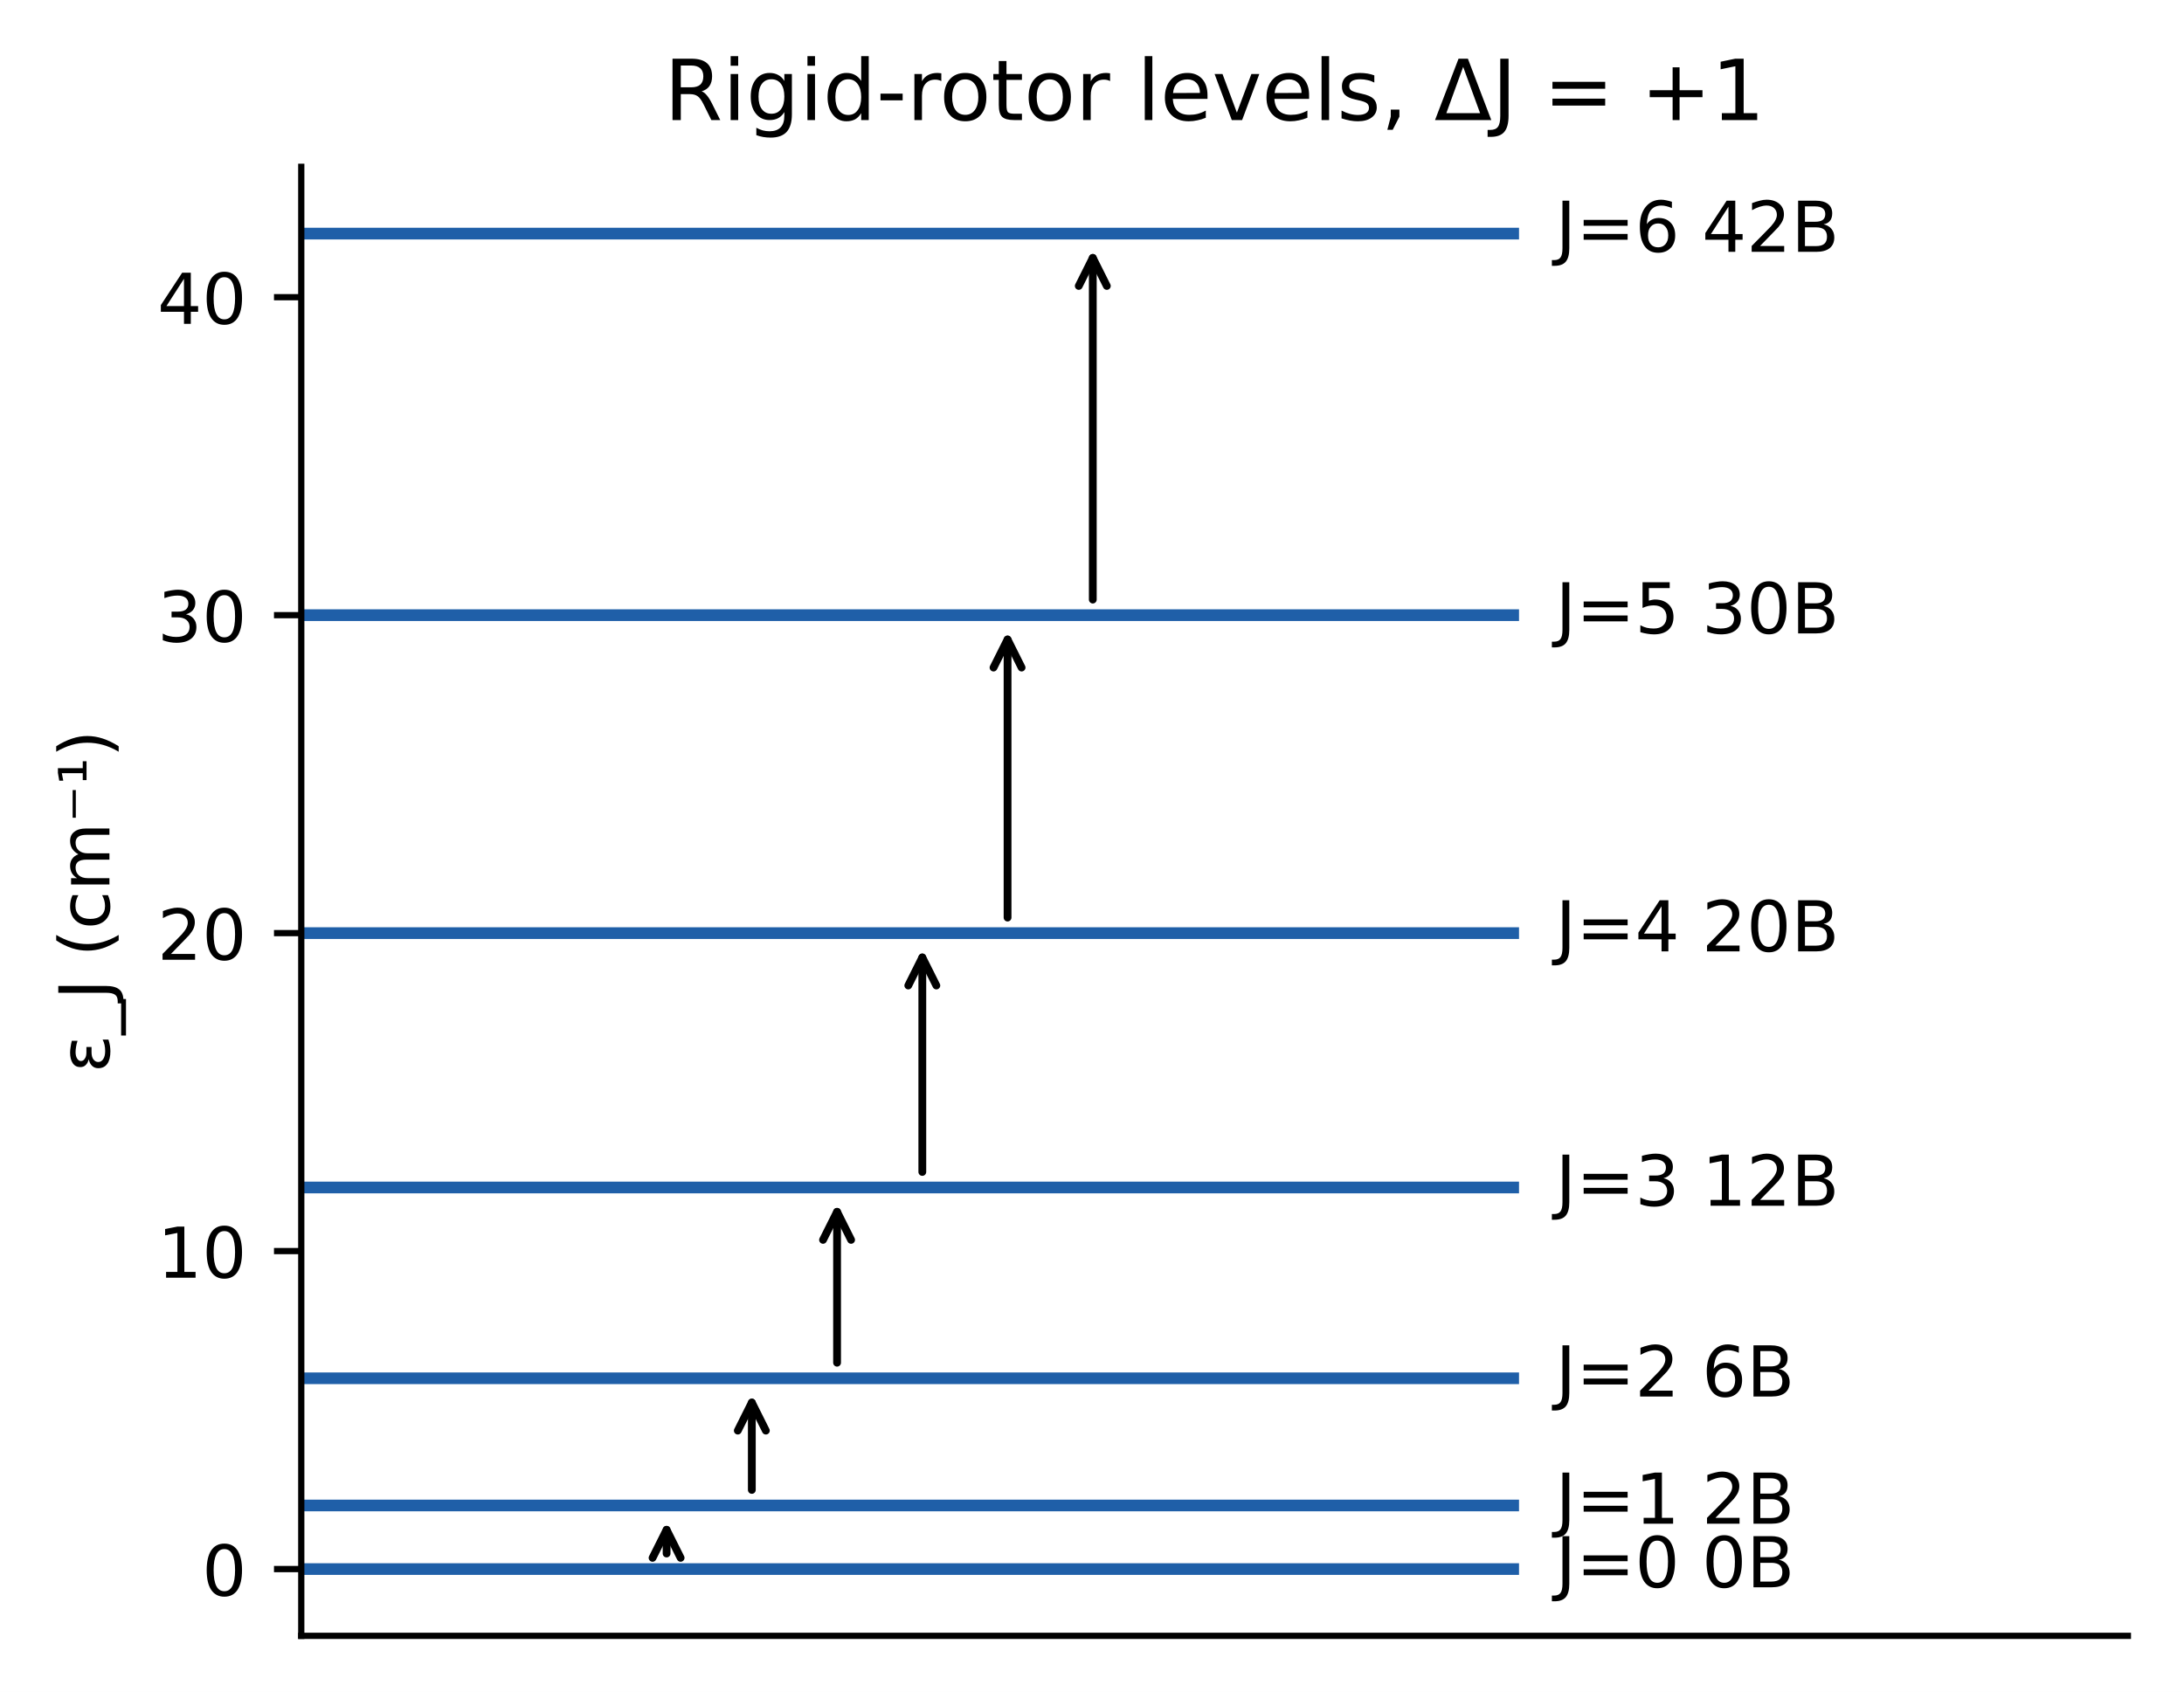
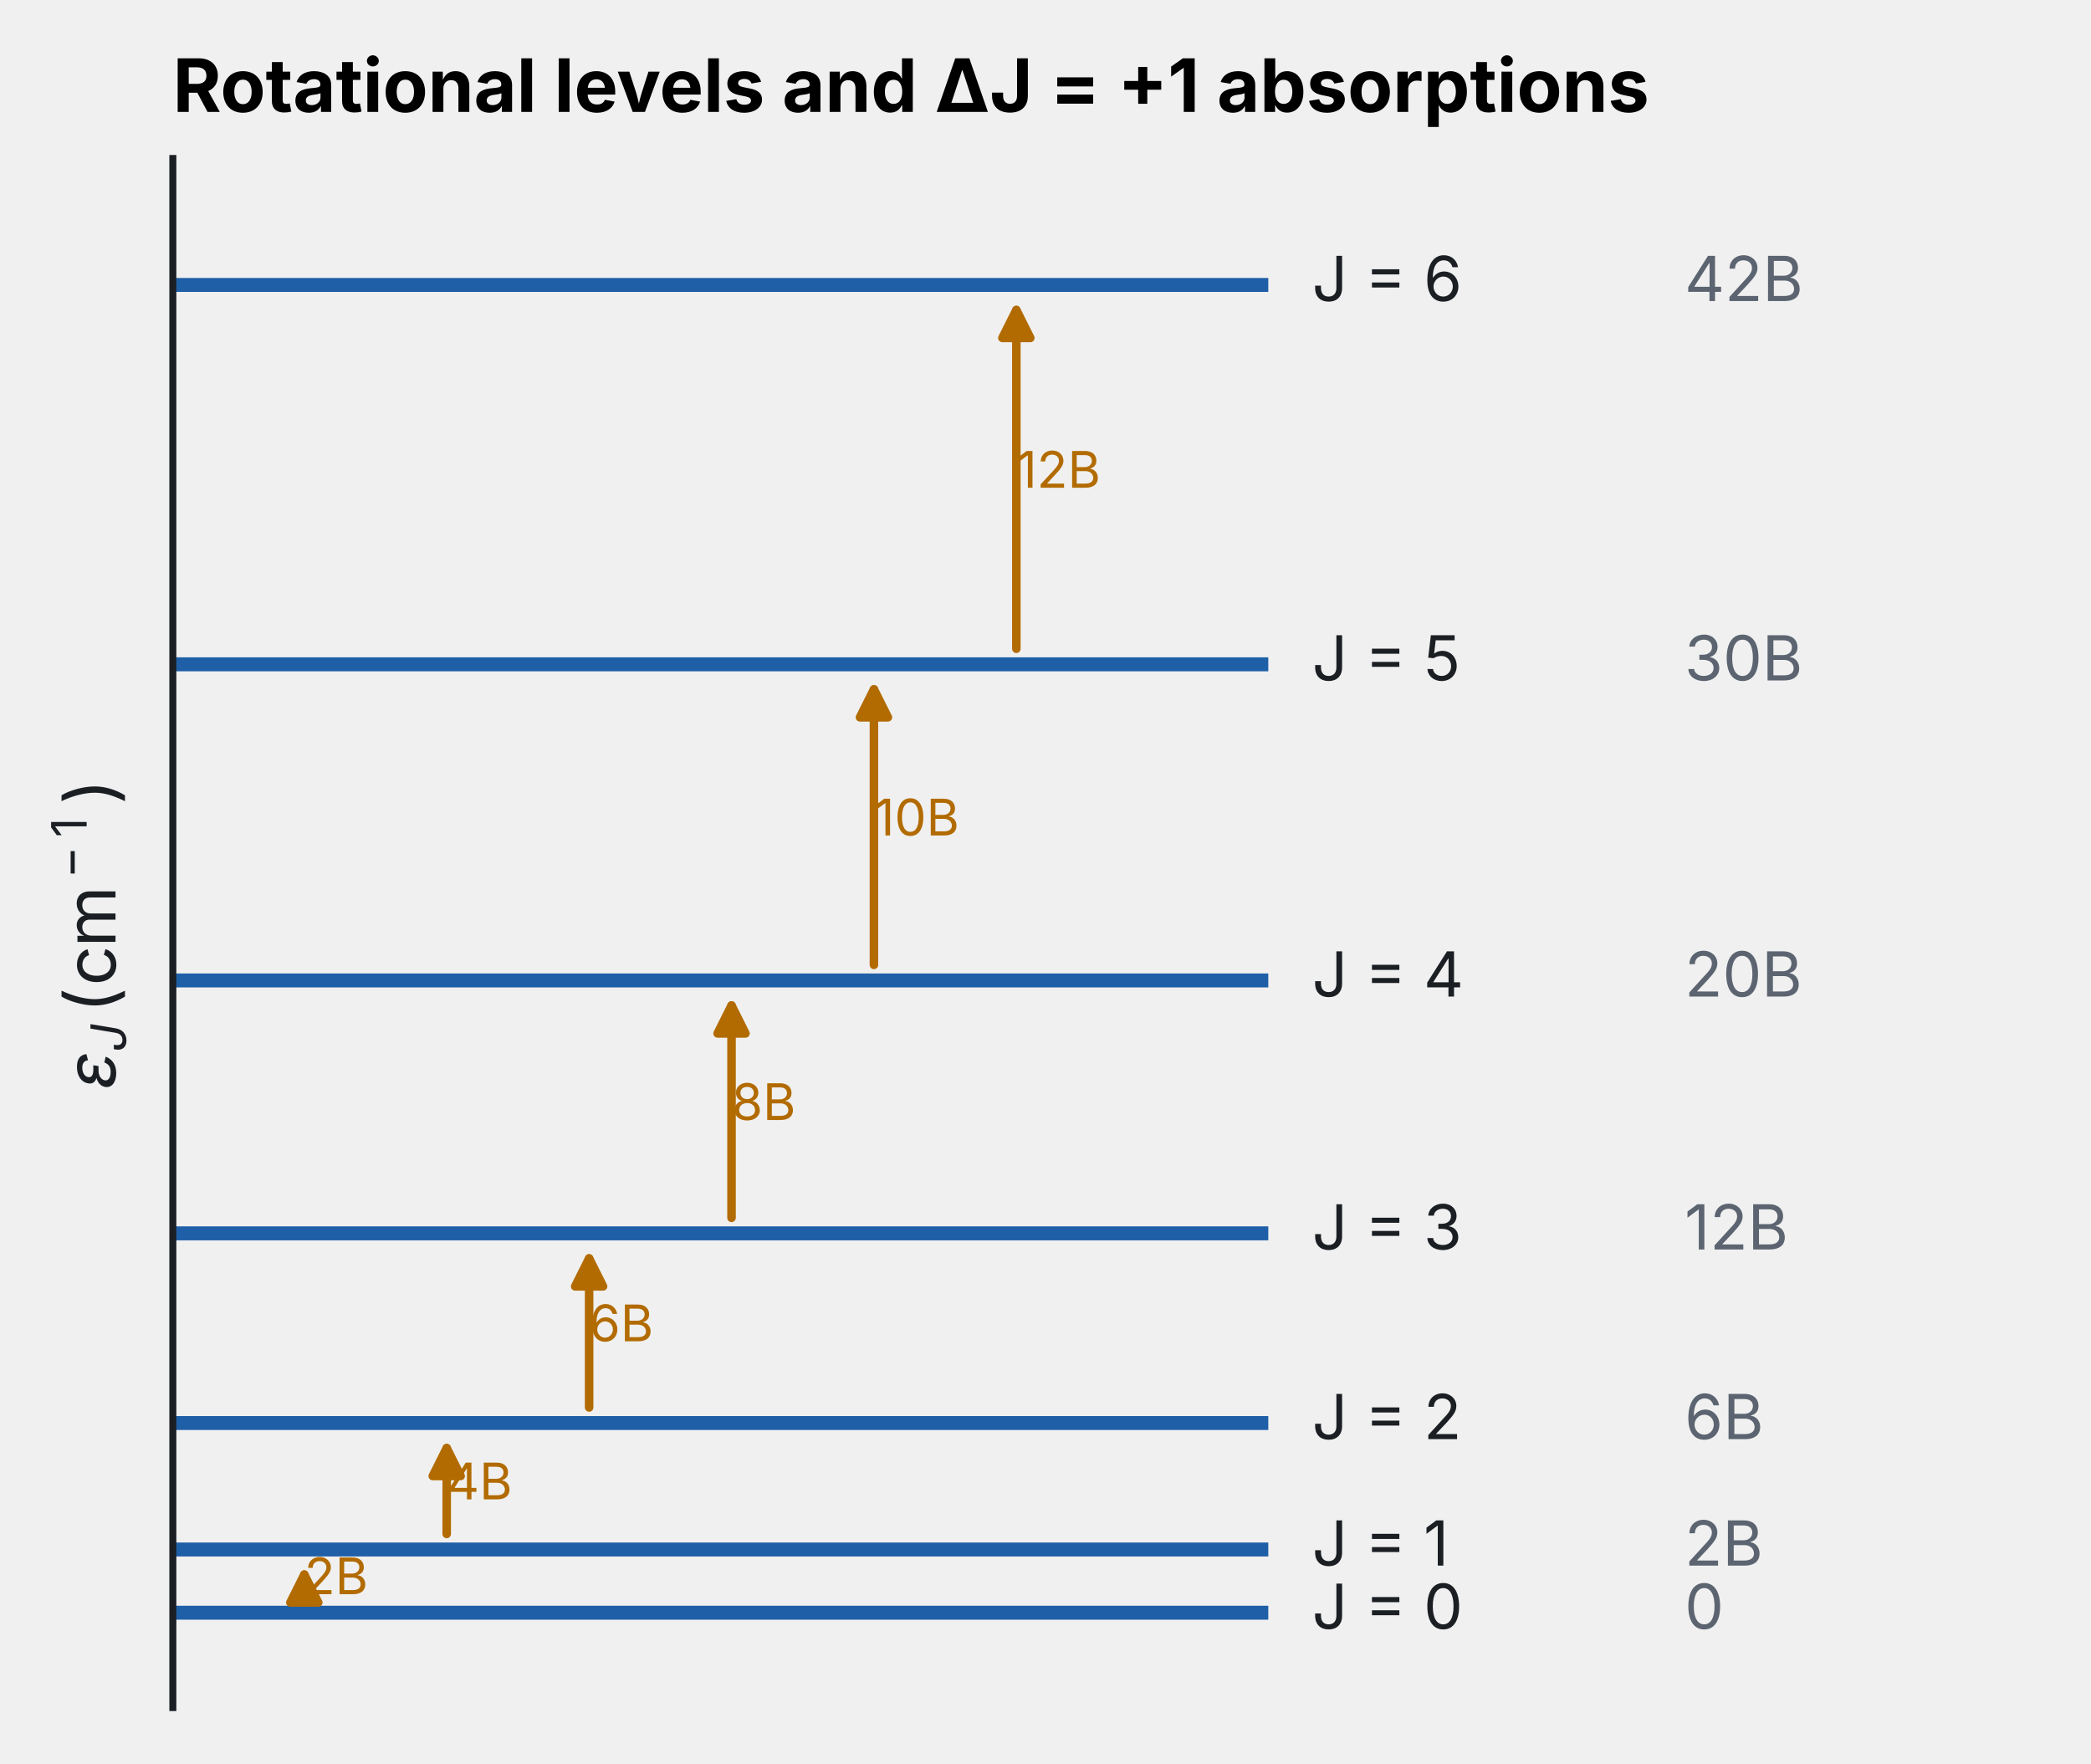
- <svg xmlns="http://www.w3.org/2000/svg" xmlns:xlink="http://www.w3.org/1999/xlink" width="280.212pt" height="217.102pt" viewBox="0 0 280.212 217.102" version="1.1">
+ <svg xmlns="http://www.w3.org/2000/svg" width="269.41pt" height="227.203pt" viewBox="0 0 269.41 227.203" version="1.1">
  <defs>
    <style type="text/css">*{stroke-linejoin: round; stroke-linecap: butt}</style>
  </defs>
  <g id="figure_1">
    <g id="patch_1">
-       <path d="M 0 217.102  L 280.212 217.102  L 280.212 -0  L 0 -0  z " style="fill: #ffffff" />
+       <path d="M 0 227.203  L 269.41 227.203  L 269.41 0  L 0 0  L 0 227.203  z " style="fill: none" />
    </g>
    <g id="axes_1">
      <g id="patch_2">
-         <path d="M 38.653 209.902  L 273.012 209.902  L 273.012 21.406  L 38.653 21.406  z " style="fill: #ffffff" />
+         <path d="M 22.27 220.003  L 262.21 220.003  L 262.21 20.419  L 22.27 20.419  L 22.27 220.003  z " style="fill: none" />
      </g>
      <g id="matplotlib.axis_1" />
      <g id="matplotlib.axis_2">
-         <g id="ytick_1">
-           <g id="line2d_1">
-             <defs>
-               <path id="m5cf0fe7a4d" d="M 0 0  L -3.5 0  " style="stroke: #000000; stroke-width: 0.8" />
-             </defs>
-             <g>
-               <use xlink:href="#m5cf0fe7a4d" x="38.653" y="201.334" style="stroke: #000000; stroke-width: 0.8" />
-             </g>
+         <g id="text_1">
+           <g style="fill: #1b1f24" transform="translate(15.57 140.3255) rotate(-90)">
+             <text>
+               <tspan x="0" y="-0.689" style="font-style: oblique; font-size: 9px; font-family:Inter, sans-serif; fill: #1b1f24">ε</tspan>
+               <tspan x="4.865" y="0.661" style="font-style: oblique; font-size: 6.3px; font-family:Inter, sans-serif; fill: #1b1f24">J</tspan>
+               <tspan x="6.969" y="-0.689" style="font-size: 9px; font-family:Inter, sans-serif; fill: #1b1f24"> </tspan>
+               <tspan x="9.83" y="-0.689" style="font-size: 9px; font-family:Inter, sans-serif; fill: #1b1f24">(</tspan>
+               <tspan x="13.341" y="-0.689" style="font-size: 9px; font-family:Inter, sans-serif; fill: #1b1f24">c</tspan>
+               <tspan x="18.289" y="-0.689" style="font-size: 9px; font-family:Inter, sans-serif; fill: #1b1f24">m</tspan>
+               <tspan x="36.675" y="-0.689" style="font-size: 9px; font-family:Inter, sans-serif; fill: #1b1f24">)</tspan>
+               <tspan x="27.142" y="-4.406" style="font-size: 6.3px; font-family:Inter, sans-serif; fill: #1b1f24">−</tspan>
+               <tspan x="32.421" y="-4.406" style="font-size: 6.3px; font-family:Inter, sans-serif; fill: #1b1f24">1</tspan>
+             </text>
          </g>
-           <g id="text_1">
-             <text style="font-size: 9px; font-family: 'DejaVu Sans', 'Bitstream Vera Sans', 'Computer Modern Sans Serif', 'Lucida Grande', 'Verdana', 'Geneva', 'Lucid', 'Arial', 'Helvetica', 'Avant Garde', sans-serif; text-anchor: end" x="31.652" y="204.753" transform="rotate(-0 31.6525 204.7533)">0</text>
-           </g>
-         </g>
-         <g id="ytick_2">
-           <g id="line2d_2">
-             <g>
-               <use xlink:href="#m5cf0fe7a4d" x="38.653" y="160.534" style="stroke: #000000; stroke-width: 0.8" />
-             </g>
-           </g>
-           <g id="text_2">
-             <text style="font-size: 9px; font-family: 'DejaVu Sans', 'Bitstream Vera Sans', 'Computer Modern Sans Serif', 'Lucida Grande', 'Verdana', 'Geneva', 'Lucid', 'Arial', 'Helvetica', 'Avant Garde', sans-serif; text-anchor: end" x="31.652" y="163.953" transform="rotate(-0 31.6525 163.9533)">10</text>
-           </g>
-         </g>
-         <g id="ytick_3">
-           <g id="line2d_3">
-             <g>
-               <use xlink:href="#m5cf0fe7a4d" x="38.653" y="119.734" style="stroke: #000000; stroke-width: 0.8" />
-             </g>
-           </g>
-           <g id="text_3">
-             <text style="font-size: 9px; font-family: 'DejaVu Sans', 'Bitstream Vera Sans', 'Computer Modern Sans Serif', 'Lucida Grande', 'Verdana', 'Geneva', 'Lucid', 'Arial', 'Helvetica', 'Avant Garde', sans-serif; text-anchor: end" x="31.652" y="123.153" transform="rotate(-0 31.6525 123.1533)">20</text>
-           </g>
-         </g>
-         <g id="ytick_4">
-           <g id="line2d_4">
-             <g>
-               <use xlink:href="#m5cf0fe7a4d" x="38.653" y="78.934" style="stroke: #000000; stroke-width: 0.8" />
-             </g>
-           </g>
-           <g id="text_4">
-             <text style="font-size: 9px; font-family: 'DejaVu Sans', 'Bitstream Vera Sans', 'Computer Modern Sans Serif', 'Lucida Grande', 'Verdana', 'Geneva', 'Lucid', 'Arial', 'Helvetica', 'Avant Garde', sans-serif; text-anchor: end" x="31.652" y="82.353" transform="rotate(-0 31.6525 82.35326)">30</text>
-           </g>
-         </g>
-         <g id="ytick_5">
-           <g id="line2d_5">
-             <g>
-               <use xlink:href="#m5cf0fe7a4d" x="38.653" y="38.134" style="stroke: #000000; stroke-width: 0.8" />
-             </g>
-           </g>
-           <g id="text_5">
-             <text style="font-size: 9px; font-family: 'DejaVu Sans', 'Bitstream Vera Sans', 'Computer Modern Sans Serif', 'Lucida Grande', 'Verdana', 'Geneva', 'Lucid', 'Arial', 'Helvetica', 'Avant Garde', sans-serif; text-anchor: end" x="31.652" y="41.553" transform="rotate(-0 31.6525 41.55326)">40</text>
-           </g>
-         </g>
-         <g id="text_6">
-           <text style="font-size: 9px; font-family: 'DejaVu Sans', 'Bitstream Vera Sans', 'Computer Modern Sans Serif', 'Lucida Grande', 'Verdana', 'Geneva', 'Lucid', 'Arial', 'Helvetica', 'Avant Garde', sans-serif; text-anchor: middle" x="14.038" y="115.654" transform="rotate(-90 14.03789 115.6543)">ε_J (cm⁻¹)</text>
        </g>
      </g>
      <g id="LineCollection_1">
-         <path d="M 38.653 201.334  L 194.893 201.334  " clip-path="url(#p664e4cd5ca)" style="fill: none; stroke: #1f5fa8; stroke-width: 1.5" />
+         <path d="M 22.27 207.783  L 163.411 207.783  " clip-path="url(#p52cf1d93a2)" style="fill: none; stroke: #1f5fa8; stroke-width: 1.8" />
      </g>
      <g id="LineCollection_2">
-         <path d="M 38.653 193.174  L 194.893 193.174  " clip-path="url(#p664e4cd5ca)" style="fill: none; stroke: #1f5fa8; stroke-width: 1.5" />
+         <path d="M 22.27 199.637  L 163.411 199.637  " clip-path="url(#p52cf1d93a2)" style="fill: none; stroke: #1f5fa8; stroke-width: 1.8" />
      </g>
      <g id="LineCollection_3">
-         <path d="M 38.653 176.854  L 194.893 176.854  " clip-path="url(#p664e4cd5ca)" style="fill: none; stroke: #1f5fa8; stroke-width: 1.5" />
+         <path d="M 22.27 183.344  L 163.411 183.344  " clip-path="url(#p52cf1d93a2)" style="fill: none; stroke: #1f5fa8; stroke-width: 1.8" />
      </g>
      <g id="LineCollection_4">
-         <path d="M 38.653 152.374  L 194.893 152.374  " clip-path="url(#p664e4cd5ca)" style="fill: none; stroke: #1f5fa8; stroke-width: 1.5" />
+         <path d="M 22.27 158.905  L 163.411 158.905  " clip-path="url(#p52cf1d93a2)" style="fill: none; stroke: #1f5fa8; stroke-width: 1.8" />
      </g>
      <g id="LineCollection_5">
-         <path d="M 38.653 119.734  L 194.893 119.734  " clip-path="url(#p664e4cd5ca)" style="fill: none; stroke: #1f5fa8; stroke-width: 1.5" />
+         <path d="M 22.27 126.32  L 163.411 126.32  " clip-path="url(#p52cf1d93a2)" style="fill: none; stroke: #1f5fa8; stroke-width: 1.8" />
      </g>
      <g id="LineCollection_6">
-         <path d="M 38.653 78.934  L 194.893 78.934  " clip-path="url(#p664e4cd5ca)" style="fill: none; stroke: #1f5fa8; stroke-width: 1.5" />
+         <path d="M 22.27 85.589  L 163.411 85.589  " clip-path="url(#p52cf1d93a2)" style="fill: none; stroke: #1f5fa8; stroke-width: 1.8" />
      </g>
      <g id="LineCollection_7">
-         <path d="M 38.653 29.974  L 194.893 29.974  " clip-path="url(#p664e4cd5ca)" style="fill: none; stroke: #1f5fa8; stroke-width: 1.5" />
+         <path d="M 22.27 36.711  L 163.411 36.711  " clip-path="url(#p52cf1d93a2)" style="fill: none; stroke: #1f5fa8; stroke-width: 1.8" />
      </g>
      <g id="patch_3">
-         <path d="M 38.653 209.902  L 38.653 21.406  " style="fill: none; stroke: #000000; stroke-width: 0.8; stroke-linejoin: miter; stroke-linecap: square" />
+         <path d="M 22.27 220.003  L 22.27 20.419  " style="fill: none; stroke: #1b1f24; stroke-width: 0.9; stroke-linejoin: miter; stroke-linecap: square" />
+       </g>
+       <g id="text_2">
+         <text style="font-size: 8px; font-family:Inter, sans-serif; text-anchor: start; fill: #1b1f24" x="169.057" y="209.861" transform="rotate(-0 169.0568 209.8612)">J = 0</text>
+       </g>
+       <g id="text_3">
+         <text style="font-size: 8px; font-family:Inter, sans-serif; text-anchor: start; fill: #5b6470" x="217.045" y="209.861" transform="rotate(-0 217.0448 209.8612)">0</text>
      </g>
      <g id="patch_4">
-         <path d="M 38.653 209.902  L 273.012 209.902  " style="fill: none; stroke: #000000; stroke-width: 0.8; stroke-linejoin: miter; stroke-linecap: square" />
+         <path d="M 39.207 205.782  Q 39.207 203.71 39.207 202.868  " style="fill: none; stroke: #b26b00; stroke-width: 1.1; stroke-linecap: round" />
+         <path d="M 37.407 206.468  L 39.207 202.868  L 41.007 206.468  z " style="fill: #b26b00; stroke: #b26b00; stroke-width: 1.1; stroke-linecap: round" />
+       </g>
+       <g id="text_4">
+         <text style="font-size: 6.5px; font-family:Inter, sans-serif; text-anchor: start; fill: #b26b00" x="39.207" y="205.398" transform="rotate(-0 39.20694 205.3984)"> 2B</text>
+       </g>
+       <g id="text_5">
+         <text style="font-size: 8px; font-family:Inter, sans-serif; text-anchor: start; fill: #1b1f24" x="169.057" y="201.715" transform="rotate(-0 169.0568 201.7149)">J = 1</text>
+       </g>
+       <g id="text_6">
+         <text style="font-size: 8px; font-family:Inter, sans-serif; text-anchor: start; fill: #5b6470" x="217.045" y="201.715" transform="rotate(-0 217.0448 201.7149)">2B</text>
+       </g>
+       <g id="patch_5">
+         <path d="M 57.555 197.636  Q 57.555 191.49 57.555 186.573  " style="fill: none; stroke: #b26b00; stroke-width: 1.1; stroke-linecap: round" />
+         <path d="M 55.755 190.173  L 57.555 186.573  L 59.355 190.173  z " style="fill: #b26b00; stroke: #b26b00; stroke-width: 1.1; stroke-linecap: round" />
      </g>
      <g id="text_7">
-         <text style="font-size: 9px; font-family: 'DejaVu Sans', 'Bitstream Vera Sans', 'Computer Modern Sans Serif', 'Lucida Grande', 'Verdana', 'Geneva', 'Lucid', 'Arial', 'Helvetica', 'Avant Garde', sans-serif; text-anchor: start" x="199.58" y="203.672" transform="rotate(-0 199.5797 203.6722)">J=0   0B</text>
-       </g>
-       <g id="patch_5">
-         <path d="M 85.525 199.338  Q 85.525 197.257 85.525 196.294  " style="fill: none; stroke: #000000; stroke-linecap: round" />
-         <path d="M 83.725 199.894  L 85.525 196.294  L 87.325 199.894  " style="fill: none; stroke: #000000; stroke-linecap: round" />
+         <text style="font-size: 6.5px; font-family:Inter, sans-serif; text-anchor: start; fill: #b26b00" x="57.555" y="193.179" transform="rotate(-0 57.55529 193.179)"> 4B</text>
      </g>
      <g id="text_8">
-         <text style="font-size: 9px; font-family: 'DejaVu Sans', 'Bitstream Vera Sans', 'Computer Modern Sans Serif', 'Lucida Grande', 'Verdana', 'Geneva', 'Lucid', 'Arial', 'Helvetica', 'Avant Garde', sans-serif; text-anchor: start" x="199.58" y="195.512" transform="rotate(-0 199.5797 195.5122)">J=1   2B</text>
+         <text style="font-size: 8px; font-family:Inter, sans-serif; text-anchor: start; fill: #1b1f24" x="169.057" y="185.422" transform="rotate(-0 169.0568 185.4224)">J = 2</text>
+       </g>
+       <g id="text_9">
+         <text style="font-size: 8px; font-family:Inter, sans-serif; text-anchor: start; fill: #5b6470" x="217.045" y="185.422" transform="rotate(-0 217.0448 185.4224)">6B</text>
      </g>
      <g id="patch_6">
-         <path d="M 96.461 191.178  Q 96.461 185.015 96.461 179.969  " style="fill: none; stroke: #000000; stroke-linecap: round" />
-         <path d="M 94.661 183.569  L 96.461 179.969  L 98.261 183.569  " style="fill: none; stroke: #000000; stroke-linecap: round" />
+         <path d="M 75.904 181.342  Q 75.904 171.125 75.904 162.137  " style="fill: none; stroke: #b26b00; stroke-width: 1.1; stroke-linecap: round" />
+         <path d="M 74.104 165.737  L 75.904 162.137  L 77.704 165.737  z " style="fill: #b26b00; stroke: #b26b00; stroke-width: 1.1; stroke-linecap: round" />
      </g>
-       <g id="text_9">
-         <text style="font-size: 9px; font-family: 'DejaVu Sans', 'Bitstream Vera Sans', 'Computer Modern Sans Serif', 'Lucida Grande', 'Verdana', 'Geneva', 'Lucid', 'Arial', 'Helvetica', 'Avant Garde', sans-serif; text-anchor: start" x="199.58" y="179.192" transform="rotate(-0 199.5797 179.1922)">J=2   6B</text>
+       <g id="text_10">
+         <text style="font-size: 6.5px; font-family:Inter, sans-serif; text-anchor: start; fill: #b26b00" x="75.904" y="172.813" transform="rotate(-0 75.90365 172.8133)"> 6B</text>
+       </g>
+       <g id="text_11">
+         <text style="font-size: 8px; font-family:Inter, sans-serif; text-anchor: start; fill: #1b1f24" x="169.057" y="160.983" transform="rotate(-0 169.0568 160.9835)">J = 3</text>
+       </g>
+       <g id="text_12">
+         <text style="font-size: 8px; font-family:Inter, sans-serif; text-anchor: start; fill: #5b6470" x="217.045" y="160.983" transform="rotate(-0 217.0448 160.9835)">12B</text>
      </g>
      <g id="patch_7">
-         <path d="M 107.398 174.855  Q 107.398 164.615 107.398 155.493  " style="fill: none; stroke: #000000; stroke-linecap: round" />
-         <path d="M 105.598 159.093  L 107.398 155.493  L 109.198 159.093  " style="fill: none; stroke: #000000; stroke-linecap: round" />
+         <path d="M 94.252 156.905  Q 94.252 142.611 94.252 129.547  " style="fill: none; stroke: #b26b00; stroke-width: 1.1; stroke-linecap: round" />
+         <path d="M 92.452 133.147  L 94.252 129.547  L 96.052 133.147  z " style="fill: #b26b00; stroke: #b26b00; stroke-width: 1.1; stroke-linecap: round" />
      </g>
-       <g id="text_10">
-         <text style="font-size: 9px; font-family: 'DejaVu Sans', 'Bitstream Vera Sans', 'Computer Modern Sans Serif', 'Lucida Grande', 'Verdana', 'Geneva', 'Lucid', 'Arial', 'Helvetica', 'Avant Garde', sans-serif; text-anchor: start" x="199.58" y="154.712" transform="rotate(-0 199.5797 154.7122)">J=3   12B</text>
+       <g id="text_13">
+         <text style="font-size: 6.5px; font-family:Inter, sans-serif; text-anchor: start; fill: #b26b00" x="94.252" y="144.301" transform="rotate(-0 94.252 144.3013)"> 8B</text>
+       </g>
+       <g id="text_14">
+         <text style="font-size: 8px; font-family:Inter, sans-serif; text-anchor: start; fill: #1b1f24" x="169.057" y="128.398" transform="rotate(-0 169.0568 128.3984)">J = 4</text>
+       </g>
+       <g id="text_15">
+         <text style="font-size: 8px; font-family:Inter, sans-serif; text-anchor: start; fill: #5b6470" x="217.045" y="128.398" transform="rotate(-0 217.0448 128.3984)">20B</text>
      </g>
      <g id="patch_8">
-         <path d="M 118.335 150.378  Q 118.335 136.057 118.335 122.854  " style="fill: none; stroke: #000000; stroke-linecap: round" />
-         <path d="M 116.535 126.454  L 118.335 122.854  L 120.135 126.454  " style="fill: none; stroke: #000000; stroke-linecap: round" />
+         <path d="M 112.6 124.316  Q 112.6 105.953 112.6 88.818  " style="fill: none; stroke: #b26b00; stroke-width: 1.1; stroke-linecap: round" />
+         <path d="M 110.8 92.418  L 112.6 88.818  L 114.4 92.418  z " style="fill: #b26b00; stroke: #b26b00; stroke-width: 1.1; stroke-linecap: round" />
      </g>
-       <g id="text_11">
-         <text style="font-size: 9px; font-family: 'DejaVu Sans', 'Bitstream Vera Sans', 'Computer Modern Sans Serif', 'Lucida Grande', 'Verdana', 'Geneva', 'Lucid', 'Arial', 'Helvetica', 'Avant Garde', sans-serif; text-anchor: start" x="199.58" y="122.072" transform="rotate(-0 199.5797 122.0722)">J=4   20B</text>
+       <g id="text_16">
+         <text style="font-size: 6.5px; font-family:Inter, sans-serif; text-anchor: start; fill: #b26b00" x="112.6" y="107.643" transform="rotate(-0 112.6004 107.643)"> 10B</text>
+       </g>
+       <g id="text_17">
+         <text style="font-size: 8px; font-family:Inter, sans-serif; text-anchor: start; fill: #1b1f24" x="169.057" y="87.667" transform="rotate(-0 169.0568 87.66693)">J = 5</text>
+       </g>
+       <g id="text_18">
+         <text style="font-size: 8px; font-family:Inter, sans-serif; text-anchor: start; fill: #5b6470" x="217.045" y="87.667" transform="rotate(-0 217.0448 87.66693)">30B</text>
      </g>
      <g id="patch_9">
-         <path d="M 129.272 117.737  Q 129.272 99.338 129.272 82.056  " style="fill: none; stroke: #000000; stroke-linecap: round" />
-         <path d="M 127.472 85.656  L 129.272 82.056  L 131.072 85.656  " style="fill: none; stroke: #000000; stroke-linecap: round" />
+         <path d="M 130.949 83.587  Q 130.949 61.149 130.949 39.941  " style="fill: none; stroke: #b26b00; stroke-width: 1.1; stroke-linecap: round" />
+         <path d="M 129.149 43.541  L 130.949 39.941  L 132.749 43.541  z " style="fill: #b26b00; stroke: #b26b00; stroke-width: 1.1; stroke-linecap: round" />
      </g>
-       <g id="text_12">
-         <text style="font-size: 9px; font-family: 'DejaVu Sans', 'Bitstream Vera Sans', 'Computer Modern Sans Serif', 'Lucida Grande', 'Verdana', 'Geneva', 'Lucid', 'Arial', 'Helvetica', 'Avant Garde', sans-serif; text-anchor: start" x="199.58" y="81.272" transform="rotate(-0 199.5797 81.2722)">J=5   30B</text>
+       <g id="text_19">
+         <text style="font-size: 6.5px; font-family:Inter, sans-serif; text-anchor: start; fill: #b26b00" x="130.949" y="62.838" transform="rotate(-0 130.9487 62.83842)"> 12B</text>
      </g>
-       <g id="patch_10">
-         <path d="M 140.208 76.935  Q 140.208 54.454 140.208 33.09  " style="fill: none; stroke: #000000; stroke-linecap: round" />
-         <path d="M 138.409 36.69  L 140.208 33.09  L 142.008 36.69  " style="fill: none; stroke: #000000; stroke-linecap: round" />
+       <g id="text_20">
+         <text style="font-size: 8px; font-family:Inter, sans-serif; text-anchor: start; fill: #1b1f24" x="169.057" y="38.789" transform="rotate(-0 169.0568 38.78921)">J = 6</text>
      </g>
-       <g id="text_13">
-         <text style="font-size: 9px; font-family: 'DejaVu Sans', 'Bitstream Vera Sans', 'Computer Modern Sans Serif', 'Lucida Grande', 'Verdana', 'Geneva', 'Lucid', 'Arial', 'Helvetica', 'Avant Garde', sans-serif; text-anchor: start" x="199.58" y="32.312" transform="rotate(-0 199.5797 32.3122)">J=6   42B</text>
+       <g id="text_21">
+         <text style="font-size: 8px; font-family:Inter, sans-serif; text-anchor: start; fill: #5b6470" x="217.045" y="38.789" transform="rotate(-0 217.0448 38.78921)">42B</text>
      </g>
-       <g id="text_14">
-         <text style="font-size: 10.8px; font-family: 'DejaVu Sans', 'Bitstream Vera Sans', 'Computer Modern Sans Serif', 'Lucida Grande', 'Verdana', 'Geneva', 'Lucid', 'Arial', 'Helvetica', 'Avant Garde', sans-serif; text-anchor: middle" x="155.833" y="15.406" transform="rotate(-0 155.8325 15.40631)">Rigid-rotor levels, ΔJ = +1</text>
+       <g id="text_22">
+         <text style="font-weight: 700; font-size: 9.5px; font-family:Inter, sans-serif; text-anchor: start" x="22.27" y="14.419" transform="rotate(-0 22.27 14.41852)">Rotational levels and ΔJ = +1 absorptions</text>
      </g>
    </g>
  </g>
  <defs>
-     <clipPath id="p664e4cd5ca">
-       <rect x="38.653" y="21.406" width="234.36" height="188.496" />
+     <clipPath id="p52cf1d93a2">
+       <rect x="22.27" y="20.419" width="239.94" height="199.584" />
    </clipPath>
  </defs>
</svg>
